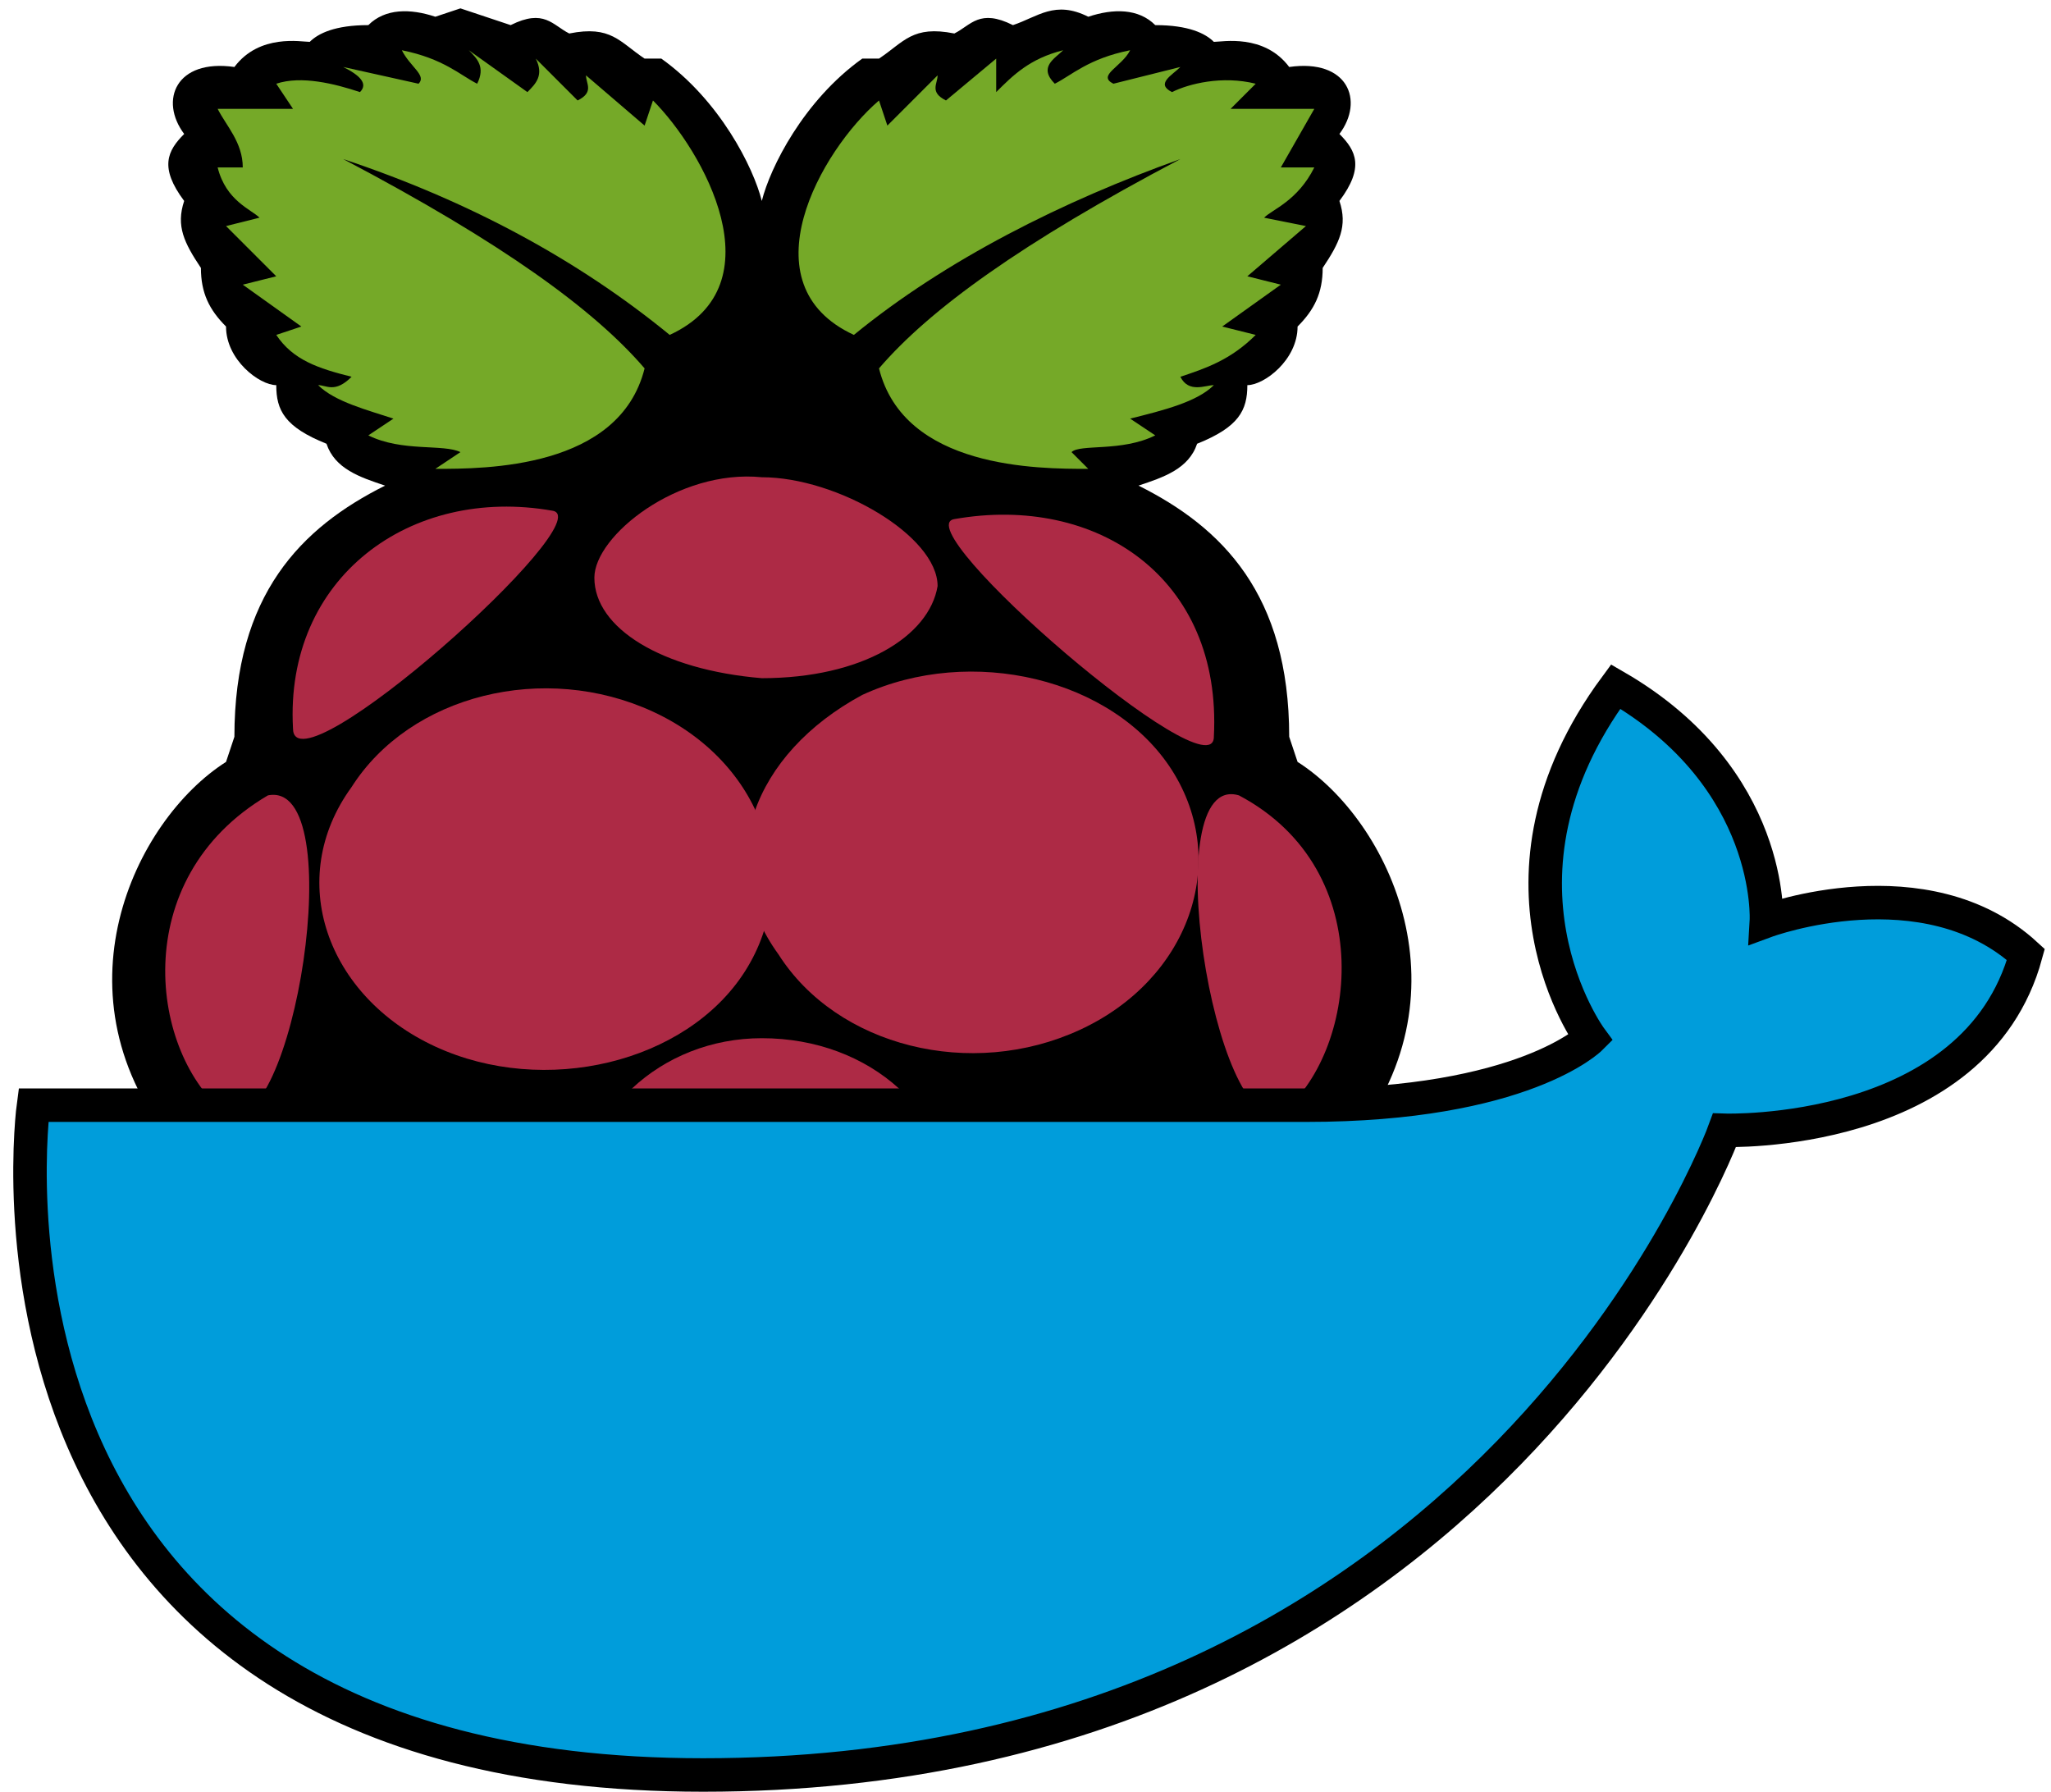
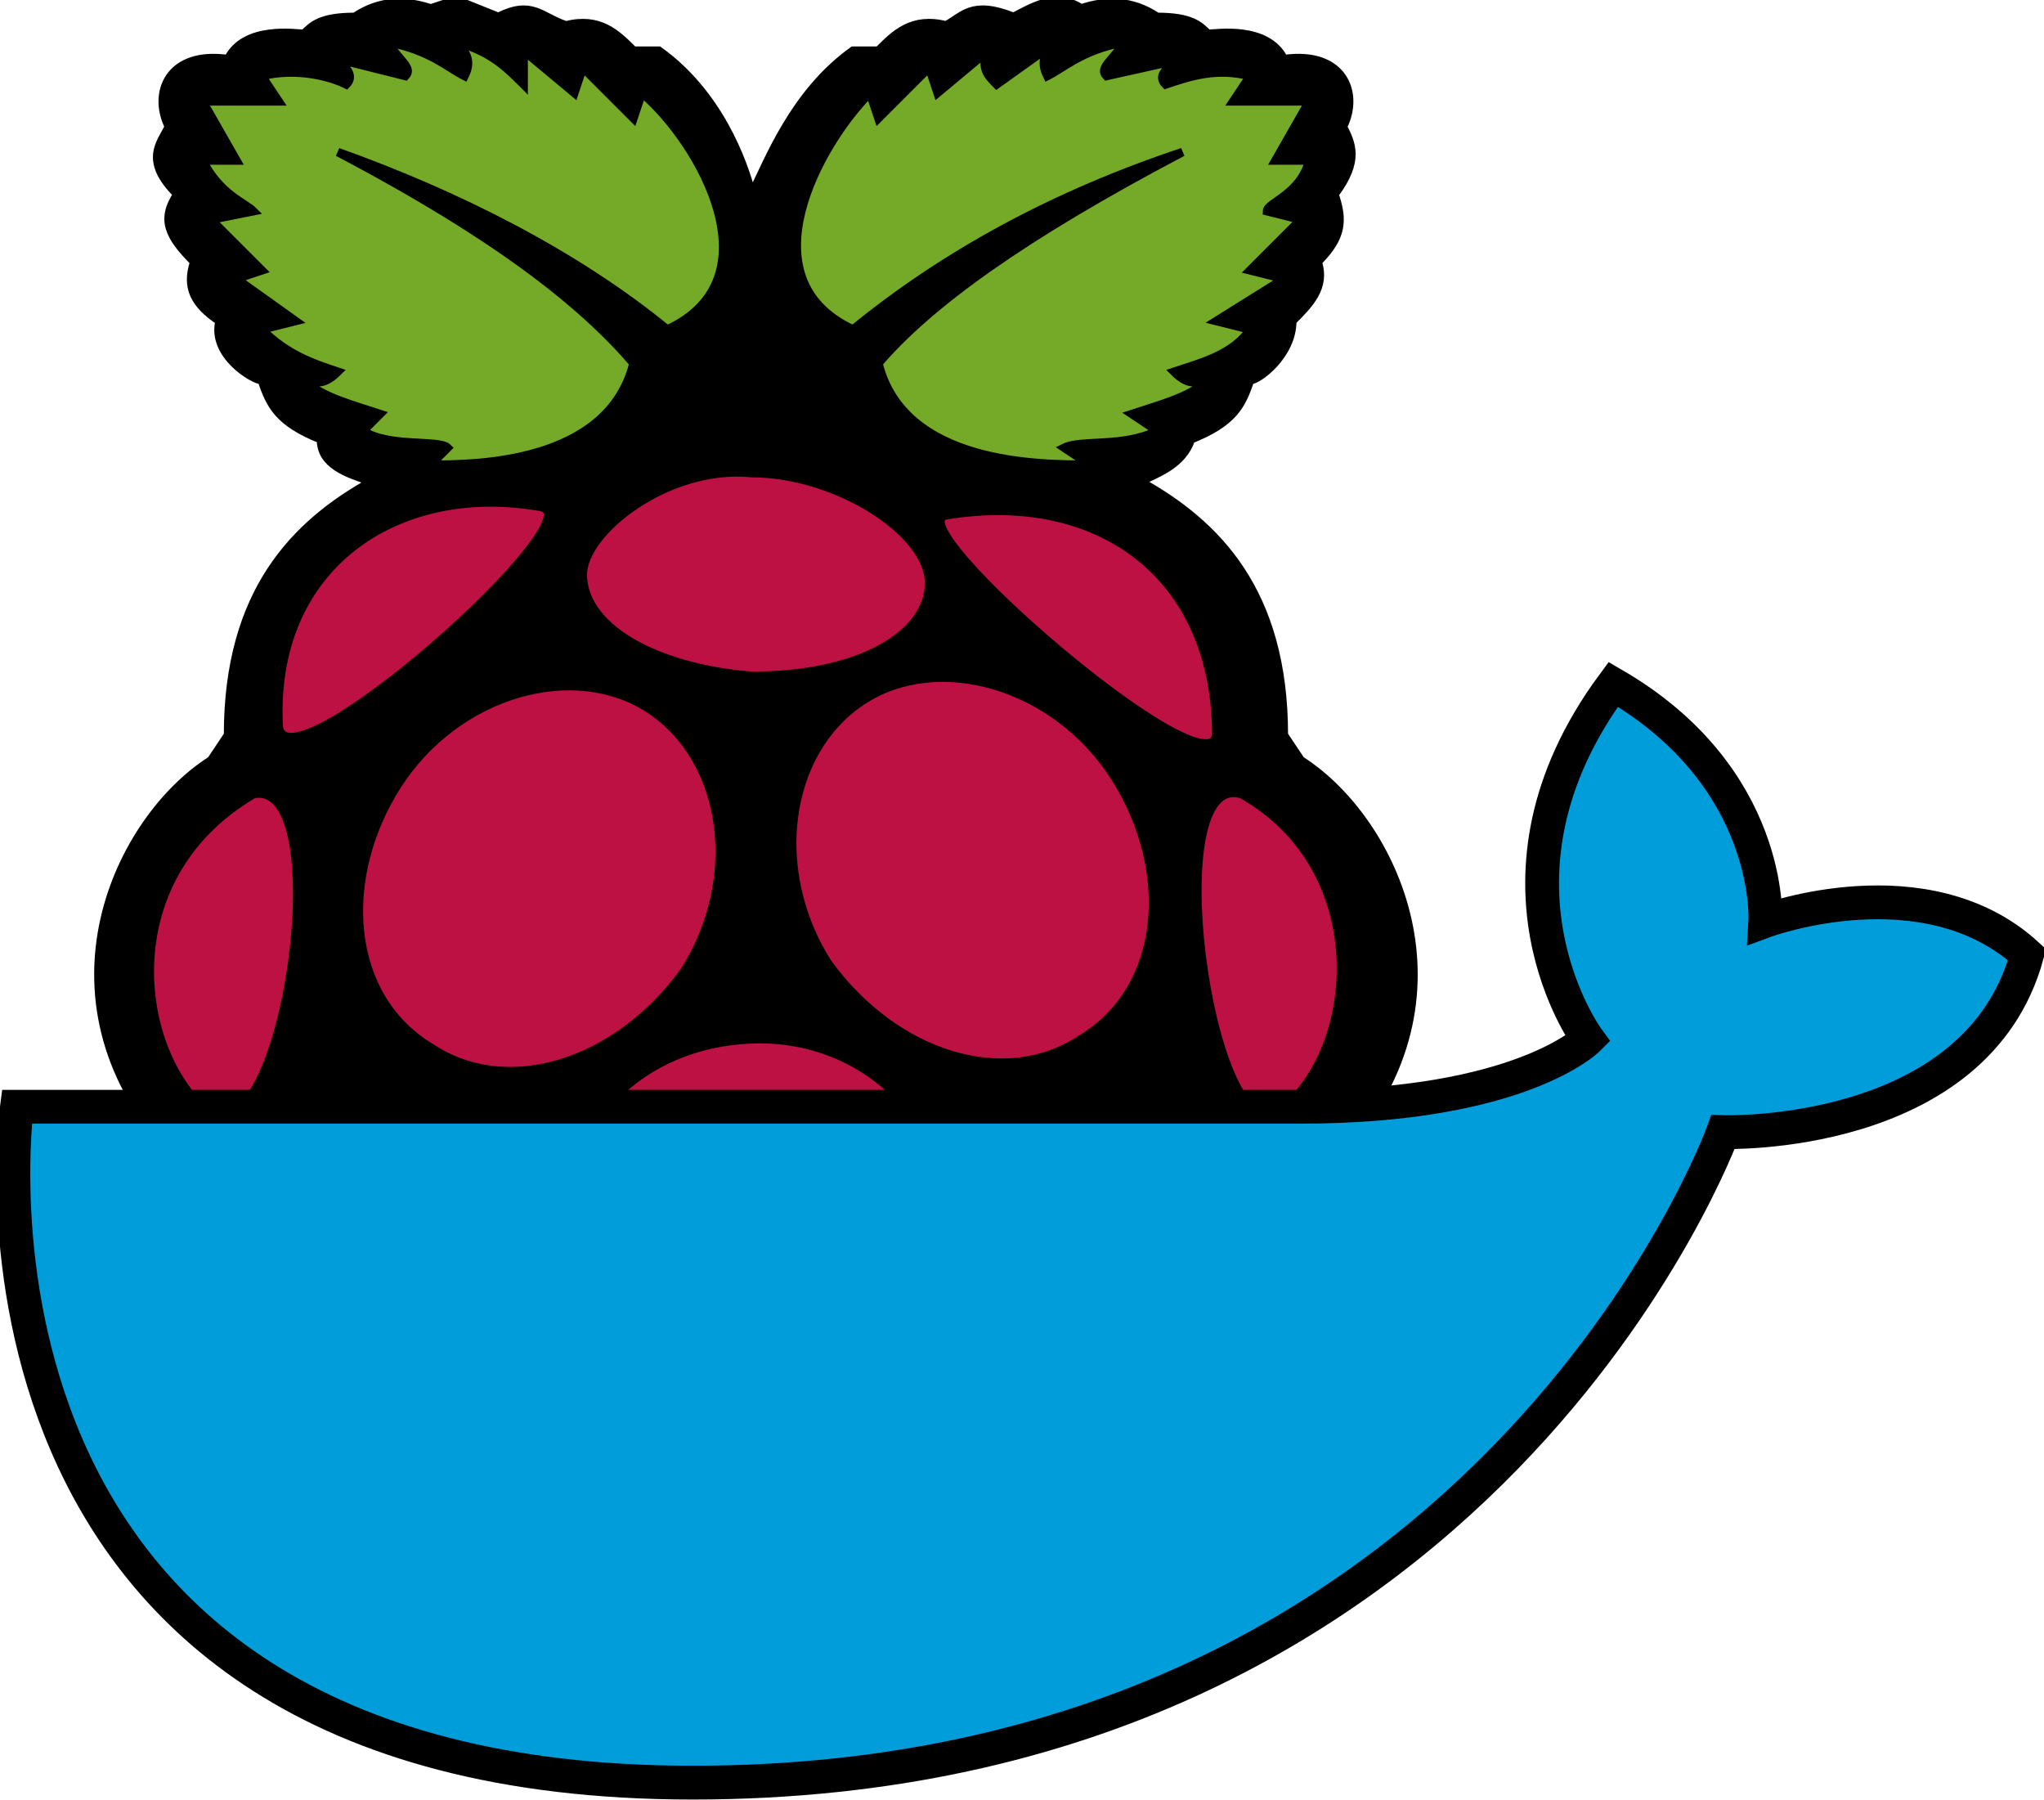
- <svg xmlns="http://www.w3.org/2000/svg" width="245" height="214">
-   <path d="M52 2c-3-1-6-1-8 1-4 0-6 1-7 2-1 0-6-1-9 3-7-1-9 4-6 8-2 2-3 4 0 8-1 3 0 5 2 8 0 3 1 5 3 7 0 4 4 7 6 7 0 3 1 5 6 7 1 3 4 4 7 5-10 5-18 13-18 30l-1 3c-11 7-21 28-6 46l5 13c2 18 17 26 20 27 6 4 12 8 20 11 8 8 16 11 25 11s17-3 25-11c8-3 14-7 20-11 3-1 18-9 20-27l5-13c15-18 5-39-6-46l-1-3c0-17-8-25-18-30 3-1 6-2 7-5 5-2 6-4 6-7 2 0 6-3 6-7 2-2 3-4 3-7 2-3 3-5 2-8 3-4 2-6 0-8 3-4 1-9-6-8-3-4-8-3-9-3-1-1-3-2-7-2-2-2-5-2-8-1-4-2-6 0-9 1-4-2-5 0-7 1-5-1-6 1-9 3h-2c-7 5-11 13-12 17-1-4-5-12-12-17h-2c-3-2-4-4-9-3-2-1-3-3-7-1l-6-2-3 1z" />
-   <path fill="#75a928" d="M77 44c-3 12-19 12-25 12l3-2c-2-1-7 0-11-2l3-2c-3-1-7-2-9-4 1 0 2 1 4-1-4-1-7-2-9-5l3-1-7-5 4-1-6-6 4-1c-1-1-4-2-5-6h3c0-3-2-5-3-7h9l-2-3c3-1 7 0 10 1 1-1 0-2-2-3l9 2c1-1-1-2-2-4 5 1 7 3 9 4 1-2 0-3-1-4l7 5c1-1 2-2 1-4l5 5c2-1 1-2 1-3l7 6 1-3c6 6 15 22 2 28-11-9-24-16-39-21 19 10 30 18 36 25z" />
-   <path fill="#75a928" d="M105 44c3 12 19 12 25 12l-2-2c1-1 6 0 10-2l-3-2c4-1 8-2 10-4-1 0-3 1-4-1 3-1 6-2 9-5l-4-1 7-5-4-1 7-6-5-1c1-1 4-2 6-6h-4l4-7h-10l3-3c-4-1-8 0-10 1-2-1 0-2 1-3l-8 2c-2-1 1-2 2-4-5 1-7 3-9 4-2-2 0-3 1-4-4 1-6 3-8 5V7l-6 5c-2-1-1-2-1-3l-6 6-1-3c-7 6-16 22-3 28 11-9 25-16 39-21-19 10-30 18-36 25z" />
-   <path fill="#AD2A45" d="M91 165c-12 0-22-9-22-20 0-12 10-21 22-21 13 0 23 9 23 21 0 11-10 20-23 20z" />
-   <path fill="#AD2A45" d="M89 116c-7 11-24 15-37 9s-18-20-10-31c7-11 23-15 36-9s18 20 11 31z" />
-   <path fill="#AD2A45" d="M93 114c7 11 23 15 36 9s18-20 11-31-24-15-37-9c-13 7-18 20-10 31z" />
-   <path fill="#AD2A45" d="M27 133c-9-7-12-28 5-38 10-2 3 42-5 38z" />
-   <path fill="#AD2A45" d="M153 133c9-7 12-29-5-38-10-3-3 41 5 38z" />
-   <path fill="#AD2A45" d="M145 88c0 7-37-25-31-26 17-3 32 7 31 26z" />
-   <path fill="#AD2A45" d="M35 87c0 8 37-25 31-26-17-3-32 8-31 26z" />
-   <path fill="#AD2A45" d="M71 69c0 6 8 11 20 12 12 0 20-5 21-11 0-6-12-13-21-13-10-1-20 7-20 12z" />
-   <path fill="#AD2A45" d="M113 179c0 5-11 14-22 14-11 1-22-9-22-12 0-5 14-9 23-9s21 3 21 7z" />
-   <path fill="#AD2A45" d="M62 171c-5 3-17 2-26-10-6-11-5-22-1-25 6-4 16 1 23 10 7 8 10 21 4 25z" />
-   <path fill="#AD2A45" d="M118 171c5 4 18 4 28-10 7-9 4-24 0-28-6-4-14 1-22 11-7 8-11 23-6 27z" />
-   <path fill="#009DDB" stroke="#000" stroke-width="4" d="M84 212c-91 0-80-80-80-80h152c26 0 34-8 34-8s-14-19 3-42c19 11 18 28 18 28s19-7 31 4c-6 22-36 21-36 21s-28 77-122 77" />
+ <svg xmlns="http://www.w3.org/2000/svg" width="242" height="213">
+   <path stroke="#000" d="M51 1c-3-1-6-1-9 1-4 0-5 1-6 2-1 0-7-1-9 3-7-1-9 4-7 8-1 2-3 4 1 8-2 3-1 5 2 8-1 3 0 5 3 7-1 4 4 7 5 7 1 3 2 5 7 7 0 3 3 4 6 5-9 5-17 13-17 30l-2 3c-11 7-21 28-5 46l4 13c2 18 17 26 21 27 6 4 12 8 20 11 7 8 16 11 24 11h1c8 0 16-3 24-11 8-3 14-7 20-11 4-1 19-9 21-27l4-13c16-18 6-39-5-46l-2-3c0-17-8-25-17-30 2-1 5-2 6-5 5-2 6-4 7-7 1 0 5-3 5-7 2-2 4-4 3-7 3-3 3-5 2-8 3-4 2-6 1-8 2-4 0-9-7-8-2-4-8-3-9-3-1-1-2-2-6-2-3-2-6-2-9-1-3-2-6 0-8 1-5-2-6 0-8 1-4-1-6 1-8 3h-3c-7 5-10 13-12 17-1-4-4-12-11-17h-3c-2-2-4-4-8-3-3-1-4-3-8-1l-5-2-3 1z" />
+   <path fill="#75a928" stroke="#000" d="M75 43c-3 12-19 12-24 12l2-2c-1-1-7 0-10-2l2-2c-3-1-7-2-9-4 1 0 2 1 4-1-3-1-6-2-9-5l4-1-7-5 3-1-6-6 5-1c-1-1-4-2-6-6h4l-4-7h9l-2-3c4-1 8 0 10 1 1-1 0-2-1-3l8 2c1-1-1-2-2-4 5 1 7 3 9 4 1-2 0-3-1-4 4 1 6 3 8 5V6l6 5 1-3 6 6 1-3c7 6 16 22 3 28-11-9-25-16-39-21 19 10 29 18 35 25z" />
+   <path fill="#75a928" stroke="#000" d="M104 43c3 12 19 12 25 12l-3-2c2-1 7 0 11-2l-3-2c3-1 7-2 9-4-1 0-2 1-4-1 3-1 7-2 9-5l-4-1 8-5-4-1 6-6-4-1c0-1 4-2 5-6h-4l4-7h-9l2-3c-4-1-7 0-10 1-1-1 0-2 2-3l-9 2c-1-1 1-2 2-4-5 1-7 3-9 4-1-2 0-3 1-4l-7 5c-1-1-2-2-1-4l-6 5-1-3-6 6-1-3c-6 6-15 22-2 28 11-9 24-16 39-21-19 10-30 18-36 25z" />
+   <path fill="#bc1142" stroke="#000" d="M90 164c-13 0-23-9-23-20 0-12 10-21 23-21 12 0 22 9 22 21 0 11-10 20-22 20z" />
+   <path fill="#bc1142" stroke="#000" d="M81 115c-8 11-21 15-30 9-10-6-11-20-4-31s21-15 30-9 11 20 4 31z" />
+   <path fill="#bc1142" stroke="#000" d="M98 114c8 11 21 15 30 9 10-6 11-20 4-31s-21-15-30-9-11 20-4 31z" />
+   <path fill="#bc1142" stroke="#000" d="M25 132c-9-7-12-28 5-38 10-2 4 42-5 38z" />
+   <path fill="#bc1142" stroke="#000" d="M151 132c10-7 12-29-4-38-10-3-4 41 4 38z" />
+   <path fill="#bc1142" stroke="#000" d="M144 87c-1 7-38-25-32-26 18-3 32 7 32 26z" />
+   <path fill="#bc1142" stroke="#000" d="M33 86c1 8 38-25 31-26-17-3-32 7-31 26z" />
+   <path fill="#bc1142" stroke="#000" d="M69 68c0 6 8 11 20 12 13 0 21-5 21-11S99 56 89 56c-10-1-20 7-20 12z" />
+   <path fill="#bc1142" stroke="#000" d="M111 178c0 5-11 14-22 14-11 1-22-9-22-12 0-5 14-9 23-9s21 3 21 7z" />
+   <path fill="#bc1142" stroke="#000" d="M61 170c-6 3-18 2-27-10-6-11-5-22-1-25 7-4 16 1 24 10 6 8 9 21 4 25z" />
+   <path fill="#bc1142" stroke="#000" d="M116 170c5 4 18 4 28-10 7-9 5-24 1-28-6-4-15 1-23 10-7 9-11 24-6 28z" />
+   <path fill="#009ddb" stroke="#000" stroke-width="4" d="M82 211c-91 0-80-80-80-80h152c26 0 34-8 34-8s-14-19 3-42c19 11 18 28 18 28s19-7 31 4c-6 22-36 21-36 21s-28 77-122 77" />
</svg>
